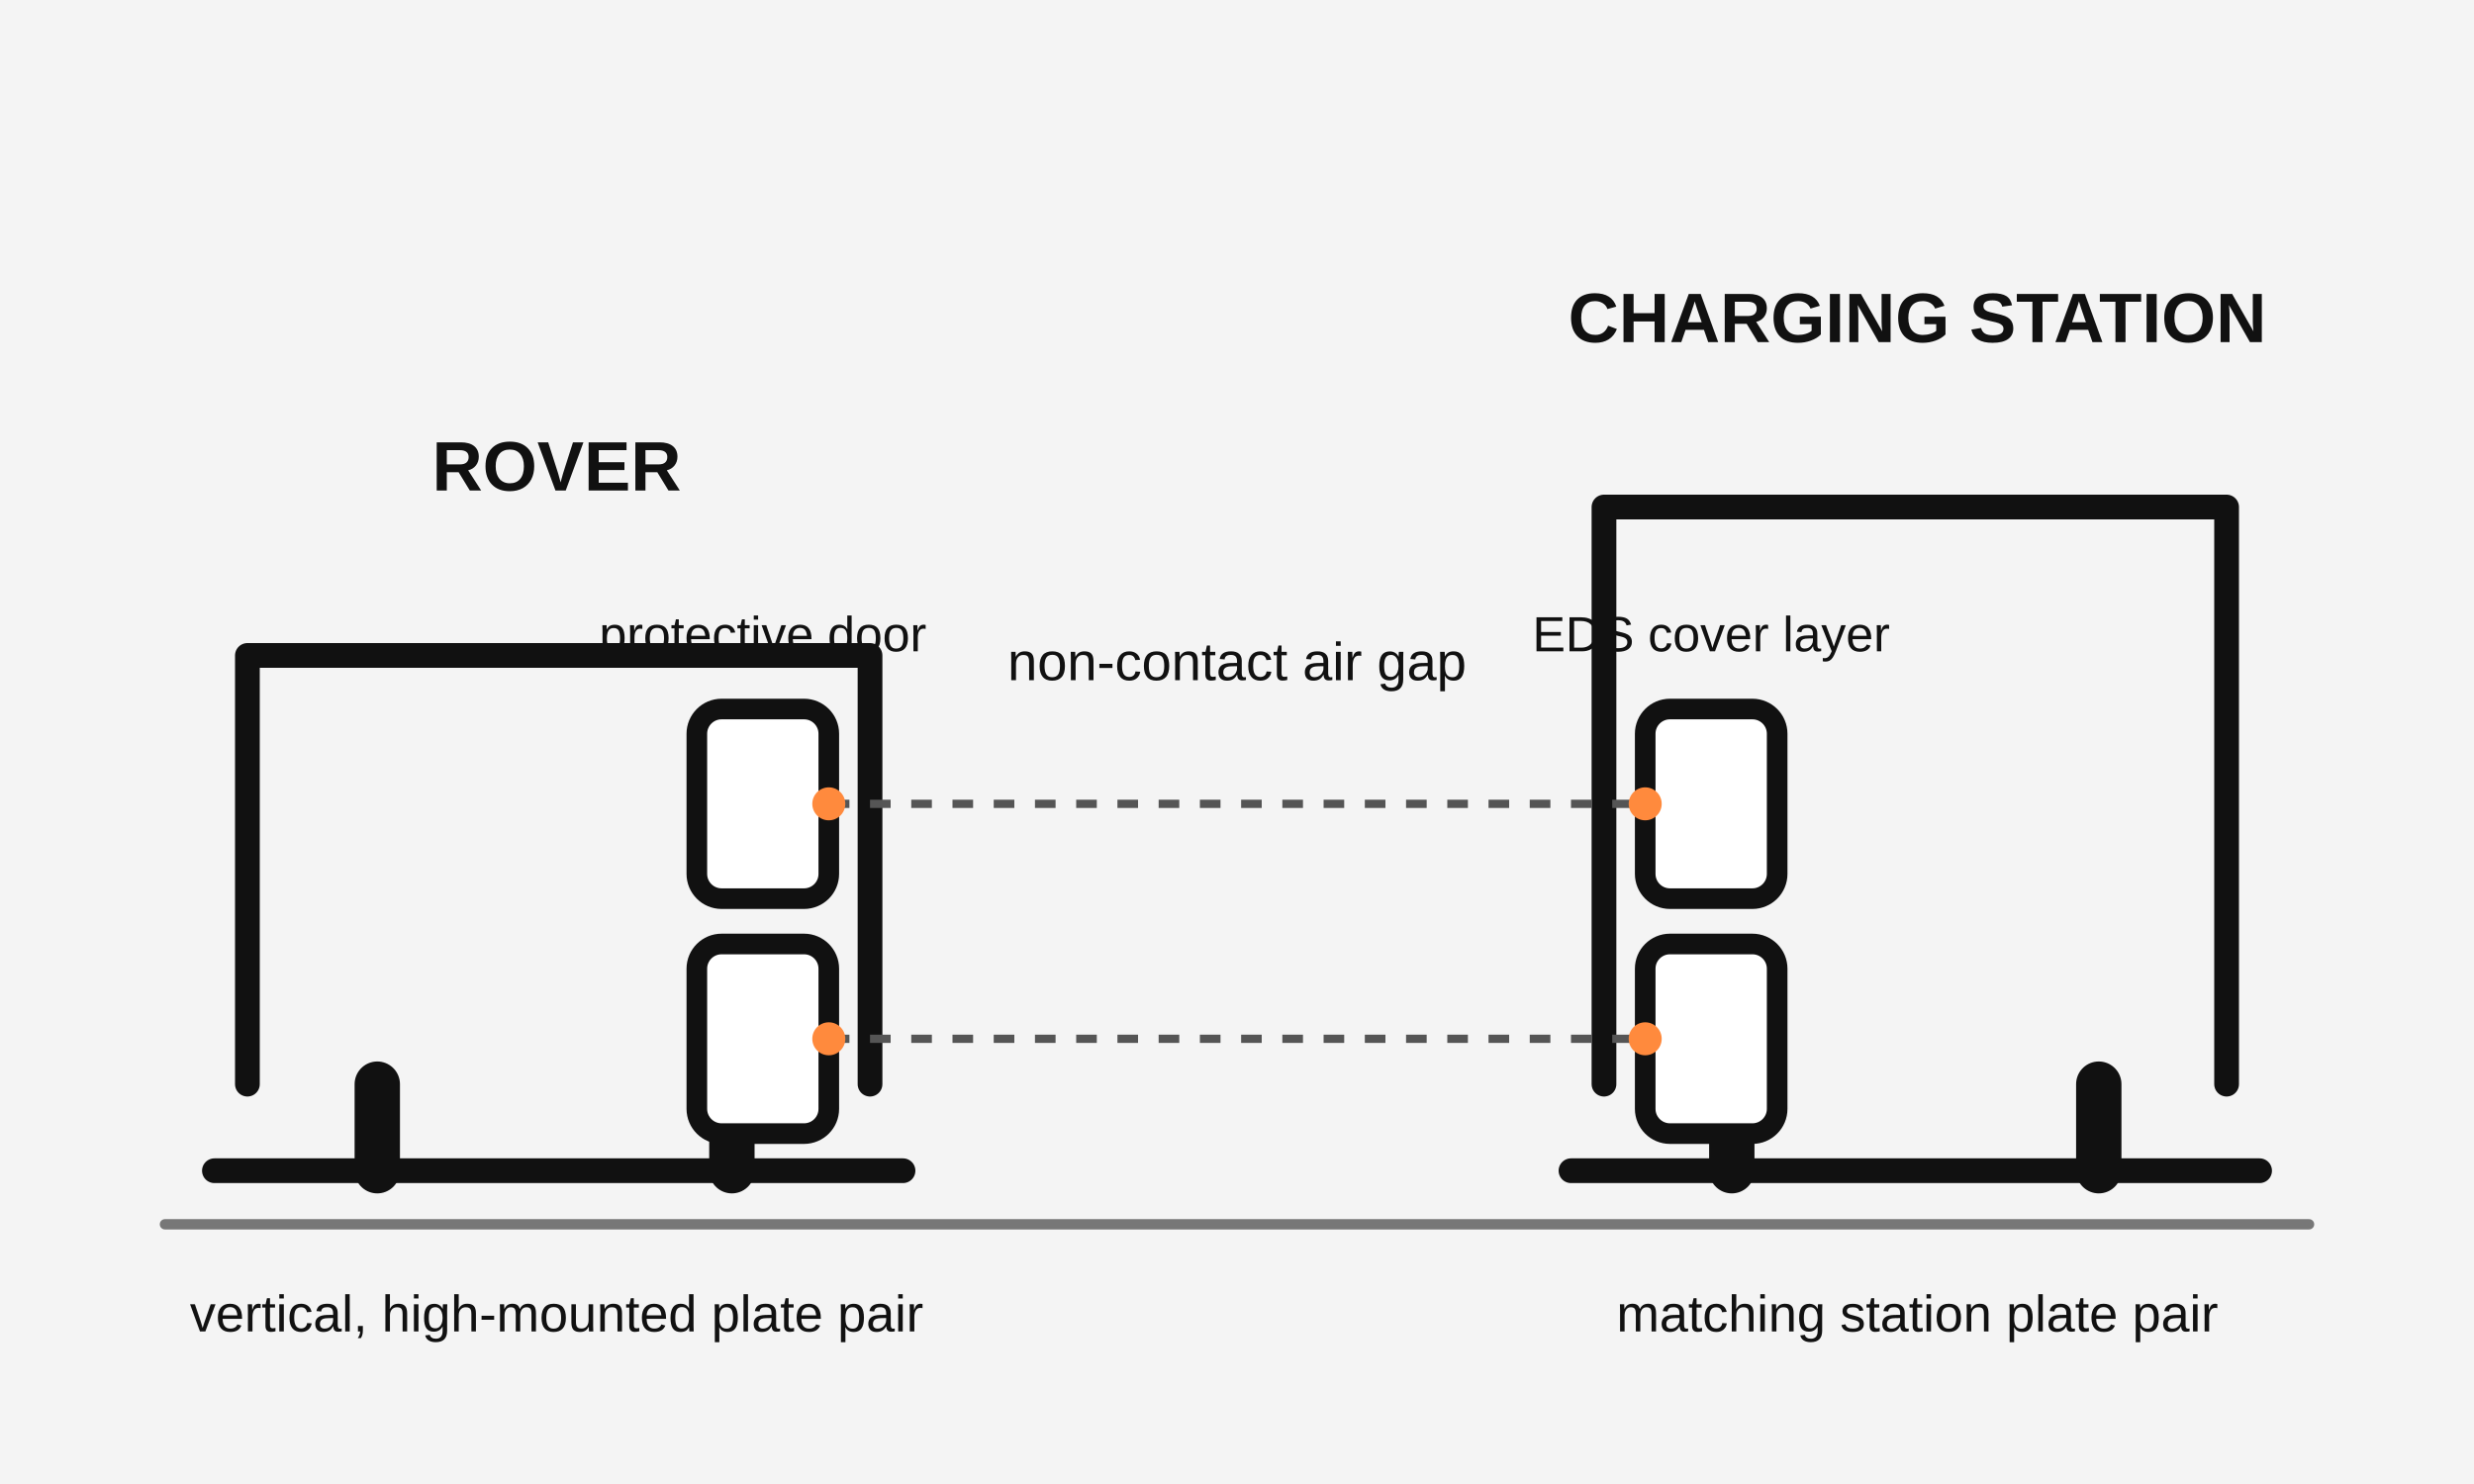
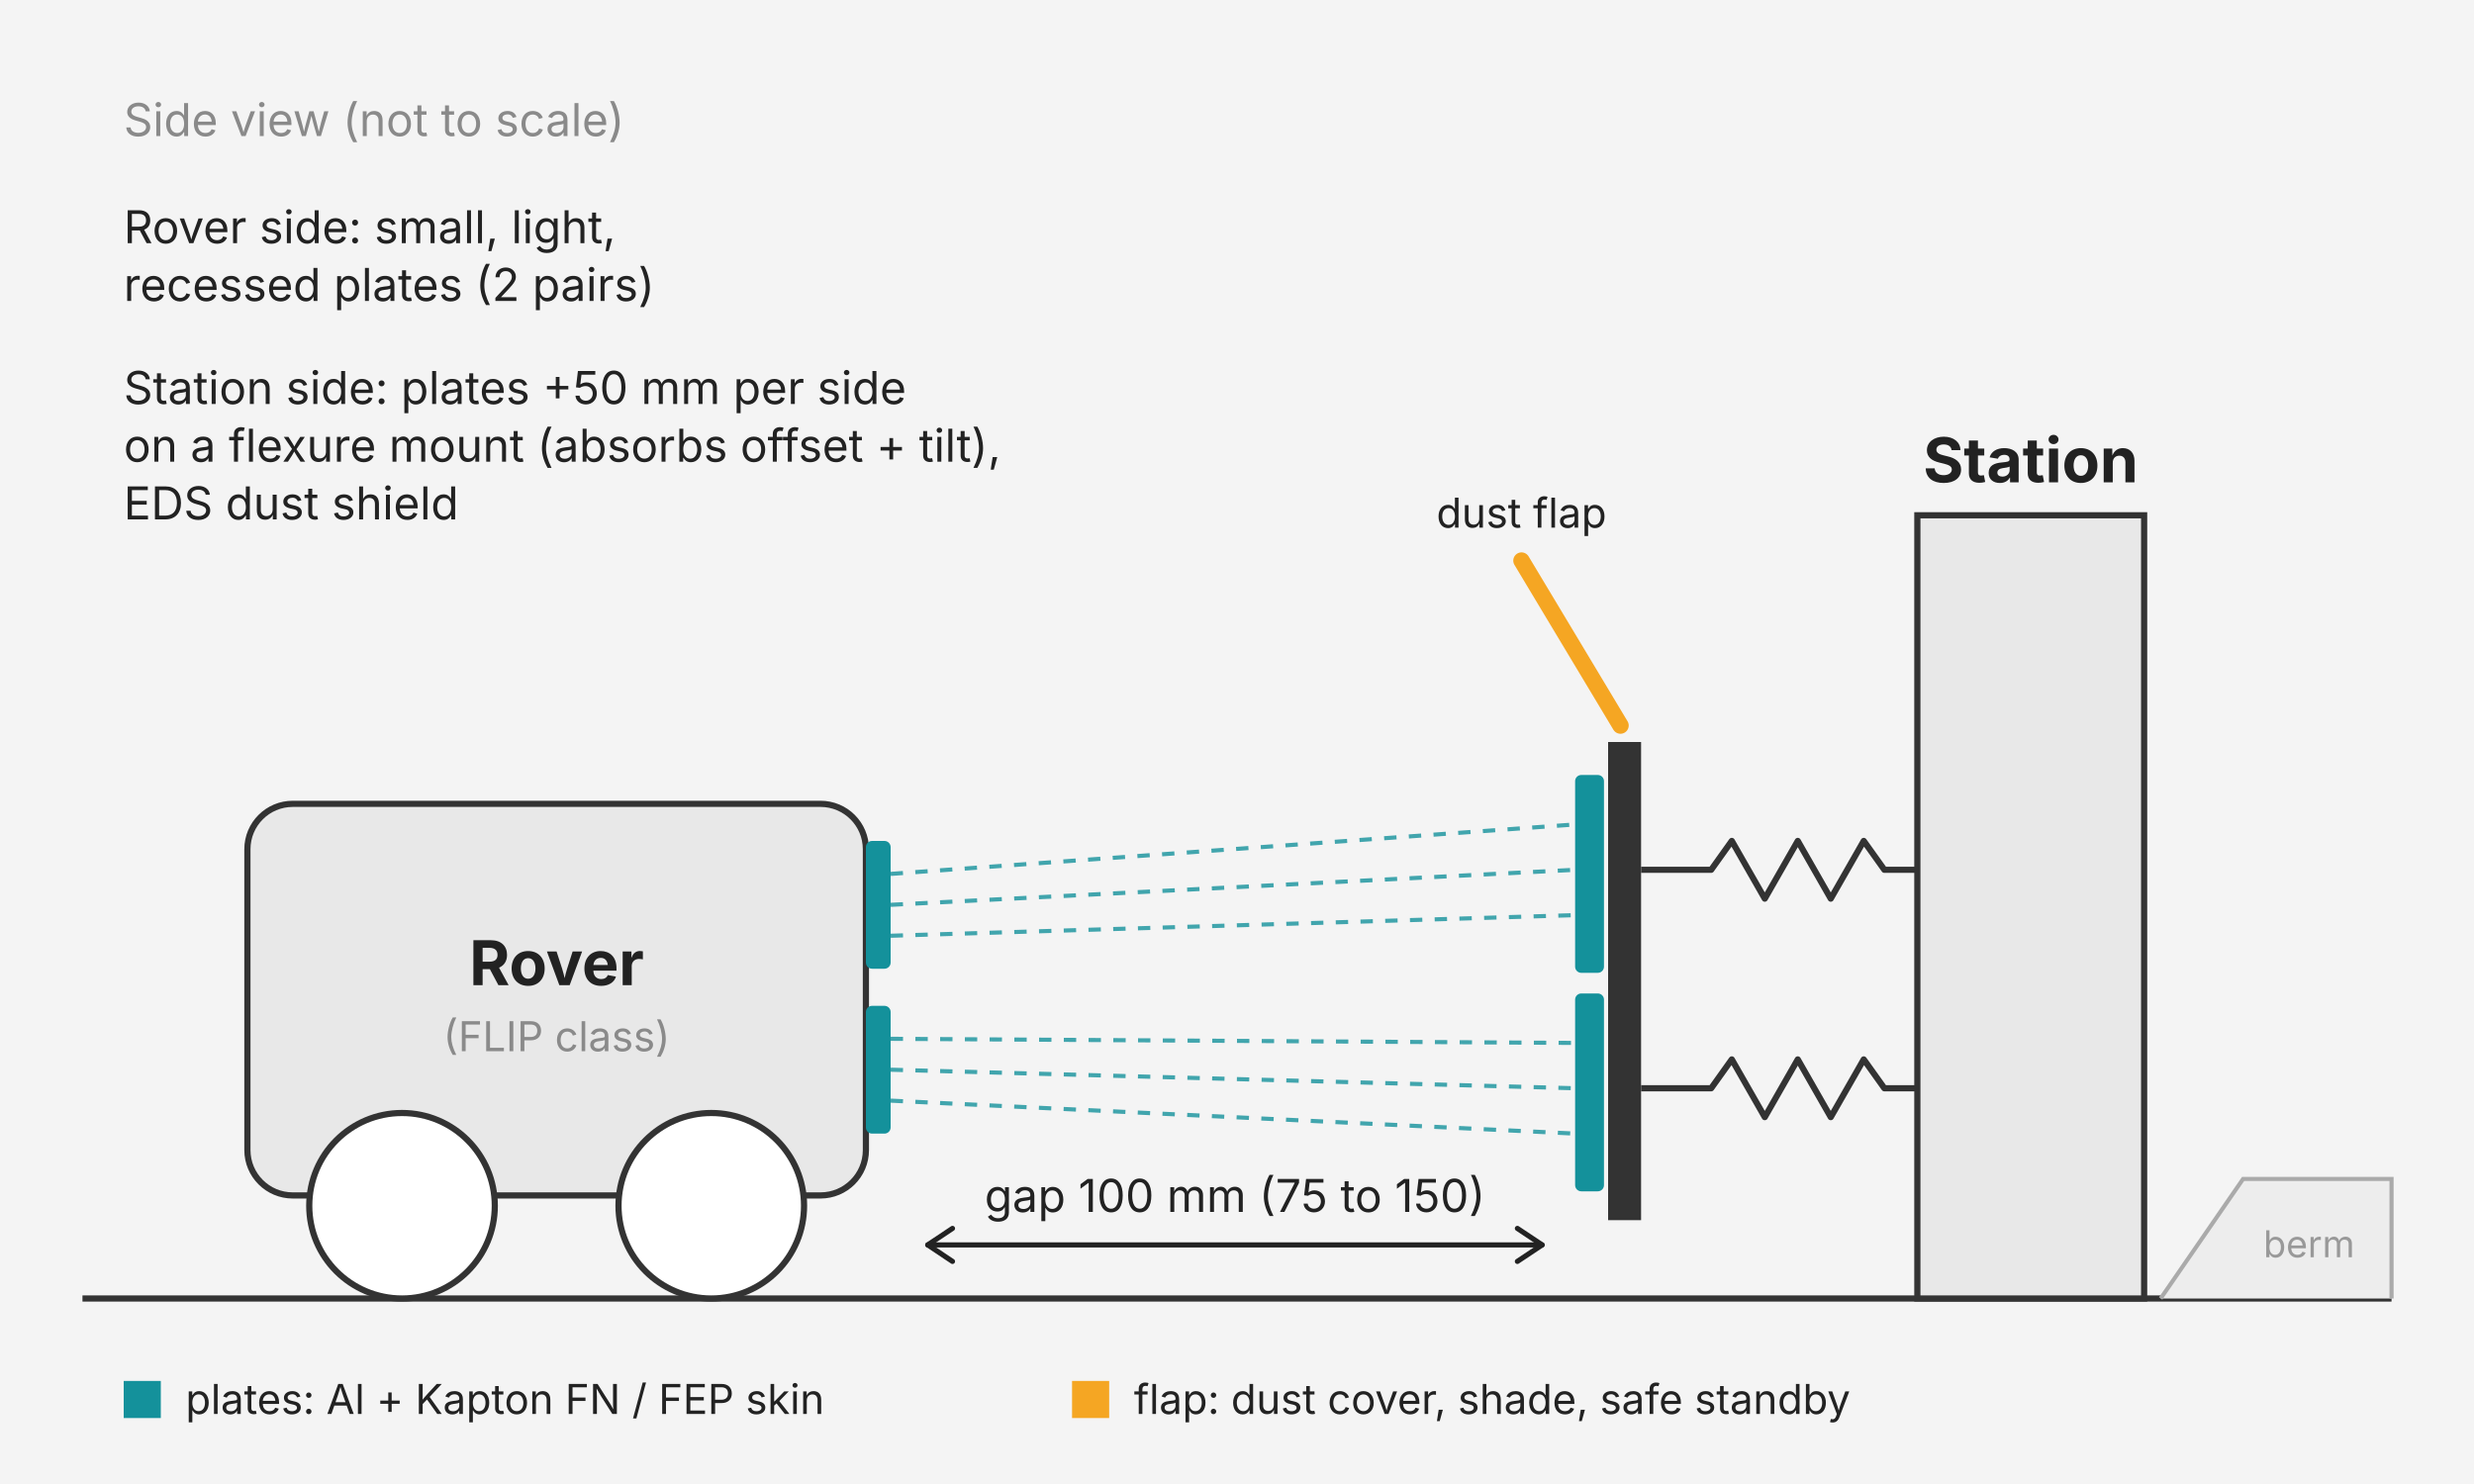
<svg xmlns="http://www.w3.org/2000/svg" viewBox="0 0 1200 720" role="img" aria-labelledby="title desc">
  <rect width="1200" height="720" fill="#f4f4f4" />
-   <g fill="none" stroke="#111" stroke-width="12" stroke-linecap="round" stroke-linejoin="round">
-     <path d="M80 594H1120" stroke="#777" stroke-width="5" />
-     <path d="M120 526V318H422V526" />
-     <path d="M778 526V246H1080V526" />
-     <path d="M183 526v42M355 526v42M840 526v42M1018 526v42" stroke-width="22" />
-     <path d="M104 568h334M762 568h334" />
-   </g>
-   <g fill="#fff" stroke="#111" stroke-width="10">
-     <rect x="338" y="344" width="64" height="92" rx="12" />
-     <rect x="338" y="458" width="64" height="92" rx="12" />
-     <rect x="798" y="344" width="64" height="92" rx="12" />
-     <rect x="798" y="458" width="64" height="92" rx="12" />
-   </g>
-   <g fill="none" stroke="#555" stroke-width="4" stroke-dasharray="10 10">
-     <path d="M402 390H798M402 504H798" />
-   </g>
-   <g font-family="Arial, sans-serif" fill="#111">
-     <text x="270" y="238" text-anchor="middle" font-size="34" font-weight="700">ROVER</text>
-     <text x="930" y="166" text-anchor="middle" font-size="34" font-weight="700">CHARGING STATION</text>
-     <text x="600" y="330" text-anchor="middle" font-size="26">non-contact air gap</text>
-     <text x="370" y="316" text-anchor="middle" font-size="24">protective door</text>
-     <text x="830" y="316" text-anchor="middle" font-size="24">EDS cover layer</text>
-     <text x="270" y="646" text-anchor="middle" font-size="25">vertical, high-mounted plate pair</text>
-     <text x="930" y="646" text-anchor="middle" font-size="25">matching station plate pair</text>
-   </g>
-   <g fill="#ff8a3d">
-     <circle cx="402" cy="390" r="8" />
-     <circle cx="402" cy="504" r="8" />
-     <circle cx="798" cy="390" r="8" />
-     <circle cx="798" cy="504" r="8" />
+   <g font-family="Inter, Arial, sans-serif">
+     <text x="60" y="66" font-size="22" fill="#8a8a8a">Side view (not to scale)</text>
+     <g font-size="22" fill="#222">
+       <text x="60" y="118">Rover side: small, light,</text>
+       <text x="60" y="146">recessed plates (2 pairs)</text>
+       <text x="60" y="196">Station side: plates +50 mm per side</text>
+       <text x="60" y="224">on a flexure mount (absorbs offset + tilt),</text>
+       <text x="60" y="252">EDS dust shield</text>
+     </g>
+     <path d="M40 630H1160" stroke="#333" stroke-width="3" />
+     <rect x="120" y="390" width="300" height="190" rx="22" fill="#e8e8e8" stroke="#333" stroke-width="3" />
+     <text x="270" y="478" text-anchor="middle" font-size="30" font-weight="700" fill="#222">Rover</text>
+     <text x="270" y="510" text-anchor="middle" font-size="20" fill="#8a8a8a">(FLIP class)</text>
+     <circle cx="195" cy="585" r="45" fill="#fff" stroke="#333" stroke-width="3" />
+     <circle cx="345" cy="585" r="45" fill="#fff" stroke="#333" stroke-width="3" />
+     <g fill="#14919b">
+       <rect x="420" y="408" width="12" height="62" rx="3" />
+       <rect x="420" y="488" width="12" height="62" rx="3" />
+     </g>
+     <g stroke="#14919b" stroke-width="2" stroke-dasharray="6 6" opacity="0.8">
+       <path d="M432 424L764 400M432 439L764 422M432 454L764 444" />
+       <path d="M432 504L764 506M432 519L764 528M432 534L764 550" />
+     </g>
+     <rect x="930" y="250" width="110" height="380" fill="#e8e8e8" stroke="#333" stroke-width="3" />
+     <text x="985" y="234" text-anchor="middle" font-size="30" font-weight="700" fill="#222">Station</text>
+     <g fill="none" stroke="#333" stroke-width="3" stroke-linejoin="round">
+       <path d="M796 422H830l10-14 16 28 16-28 16 28 16-28 10 14H930" />
+       <path d="M796 528H830l10-14 16 28 16-28 16 28 16-28 10 14H930" />
+     </g>
+     <rect x="780" y="360" width="16" height="232" fill="#333" />
+     <g fill="#14919b">
+       <rect x="764" y="376" width="14" height="96" rx="3" />
+       <rect x="764" y="482" width="14" height="96" rx="3" />
+     </g>
+     <path d="M786 352L738 272" stroke="#f5a623" stroke-width="8" stroke-linecap="round" />
+     <text x="738" y="256" text-anchor="middle" font-size="20" fill="#222">dust flap</text>
+     <g stroke="#222" stroke-width="2.5" fill="none" stroke-linecap="round" stroke-linejoin="round">
+       <path d="M450 604H748" />
+       <path d="M462 596L450 604L462 612M736 596L748 604L736 612" />
+     </g>
+     <text x="599" y="588" text-anchor="middle" font-size="22" fill="#222">gap 100 mm (75 to 150)</text>
+     <path d="M1048 630L1088 572H1160V630" fill="#ededed" stroke="#aaa" stroke-width="2" />
+     <text x="1120" y="610" text-anchor="middle" font-size="18" fill="#999">berm</text>
+     <rect x="60" y="670" width="18" height="18" fill="#14919b" />
+     <text x="90" y="686" font-size="20" fill="#222">plates: Al + Kapton FN / FEP skin</text>
+     <rect x="520" y="670" width="18" height="18" fill="#f5a623" />
+     <text x="550" y="686" font-size="20" fill="#222">flap: dust cover, shade, safe standby</text>
  </g>
</svg>
